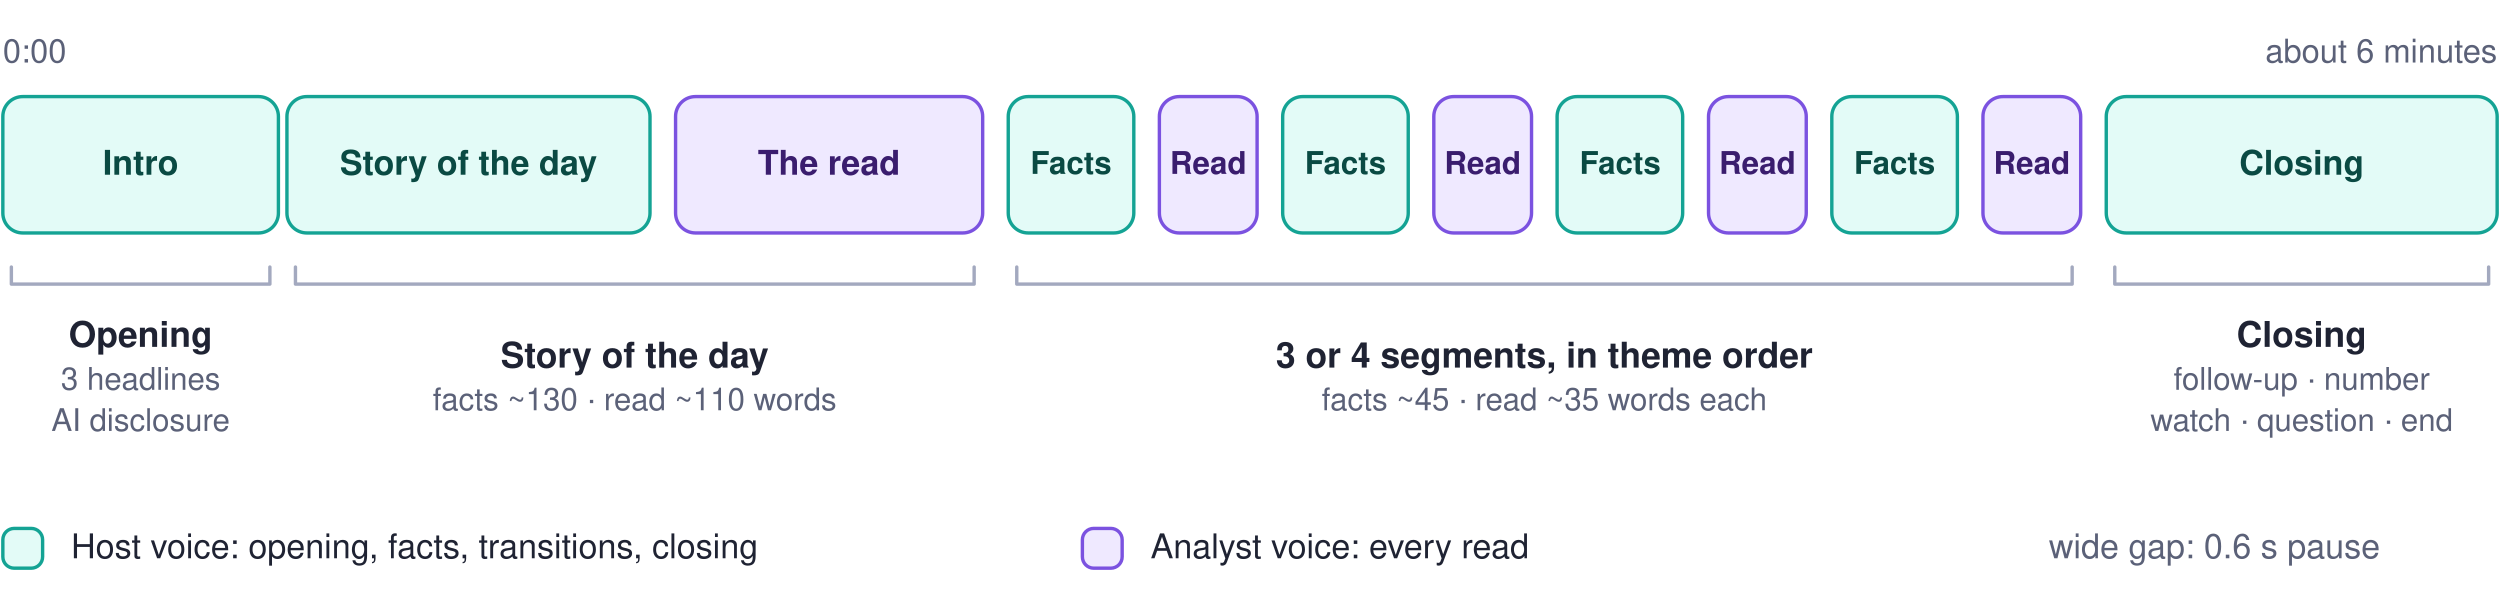
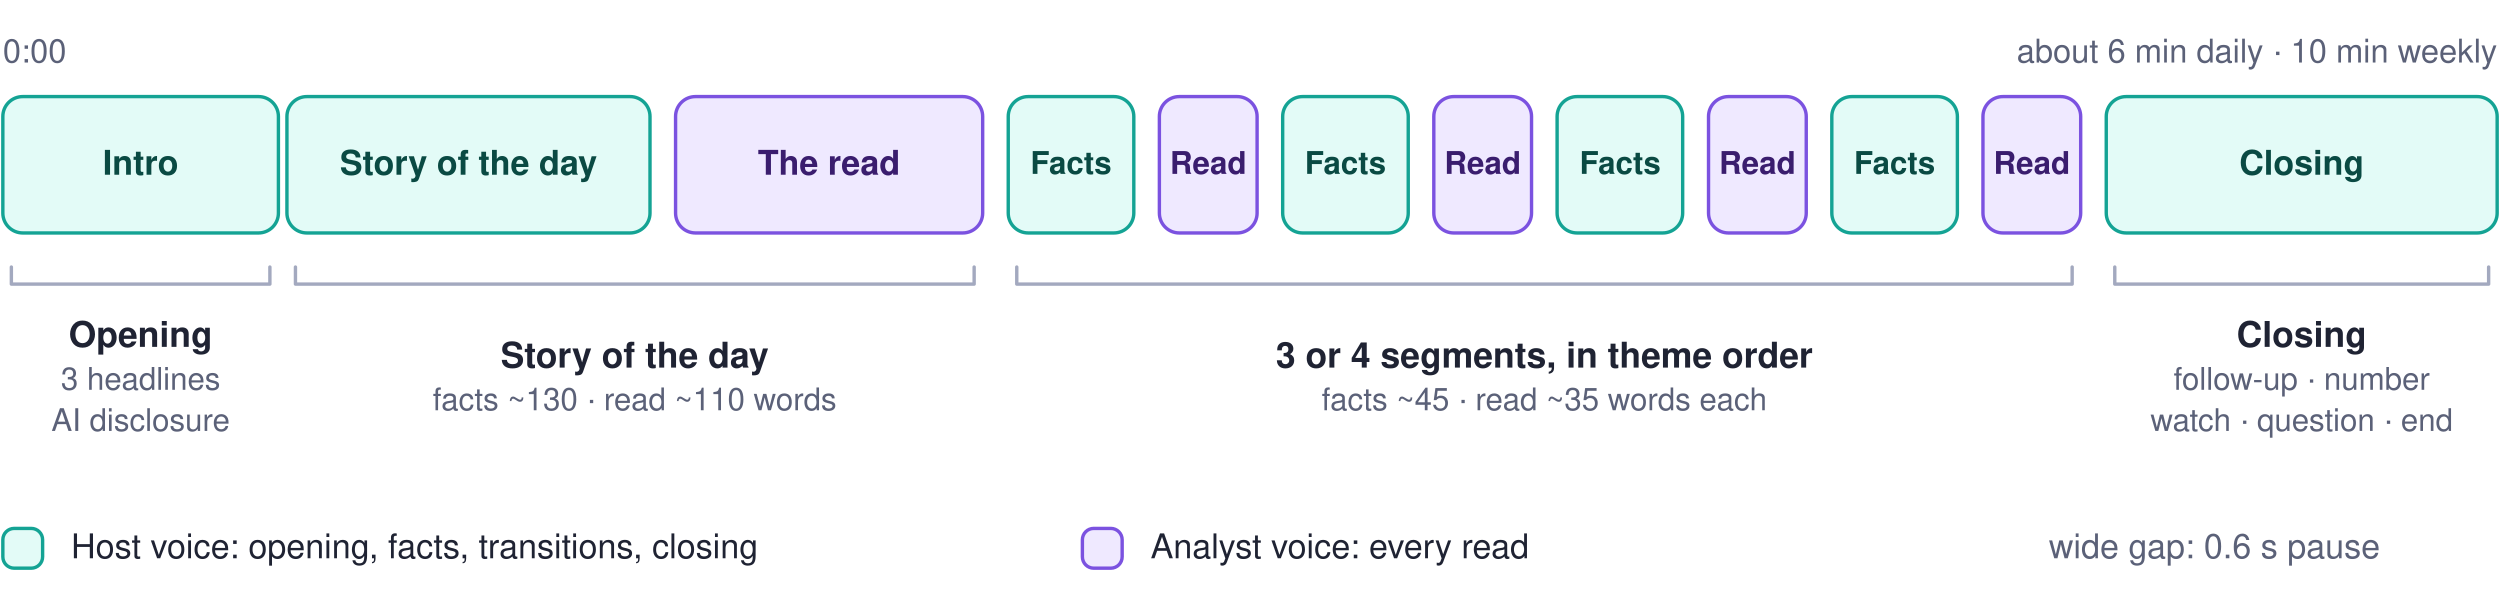
<svg xmlns="http://www.w3.org/2000/svg" viewBox="0 0 880 212" width="880" height="212" role="img" aria-label="Episode structure: two voices, facts then read">
  <text x="1.0" y="22.0" font-family="-apple-system, BlinkMacSystemFont, 'Segoe UI', Helvetica, Arial, sans-serif" font-size="11.5" font-weight="500" fill="#5b6178" text-anchor="start">0:00</text>
-   <text x="879.0" y="22.0" font-family="-apple-system, BlinkMacSystemFont, 'Segoe UI', Helvetica, Arial, sans-serif" font-size="11.5" font-weight="500" fill="#5b6178" text-anchor="end">about 6 minutes</text>
+   <text x="879.0" y="22.0" font-family="-apple-system, BlinkMacSystemFont, 'Segoe UI', Helvetica, Arial, sans-serif" font-size="11.5" font-weight="500" fill="#5b6178" text-anchor="end">about 6 min daily · 10 min weekly</text>
  <g class="box">
    <rect x="1.0" y="34.0" width="97.0" height="48.0" rx="7" fill="#e3fbf7" stroke="#14a394" stroke-width="1.2" class="frame" />
    <text x="49.5" y="61.5" font-family="-apple-system, BlinkMacSystemFont, 'Segoe UI', Helvetica, Arial, sans-serif" font-size="12" font-weight="650" fill="#0a4a43" text-anchor="middle">Intro</text>
  </g>
  <g class="box">
    <rect x="101.0" y="34.0" width="127.8" height="48.0" rx="7" fill="#e3fbf7" stroke="#14a394" stroke-width="1.2" class="frame" />
    <text x="164.9" y="61.5" font-family="-apple-system, BlinkMacSystemFont, 'Segoe UI', Helvetica, Arial, sans-serif" font-size="12" font-weight="650" fill="#0a4a43" text-anchor="middle">Story of the day</text>
  </g>
  <g class="box">
    <rect x="237.8" y="34.0" width="108.1" height="48.0" rx="7" fill="#efe9ff" stroke="#7b52e0" stroke-width="1.2" class="frame" />
    <text x="291.8" y="61.5" font-family="-apple-system, BlinkMacSystemFont, 'Segoe UI', Helvetica, Arial, sans-serif" font-size="12" font-weight="650" fill="#3a1d6e" text-anchor="middle">The read</text>
  </g>
  <g class="box">
    <rect x="354.9" y="34.0" width="44.2" height="48.0" rx="7" fill="#e3fbf7" stroke="#14a394" stroke-width="1.2" class="frame" />
    <text x="377.0" y="61.2" font-family="-apple-system, BlinkMacSystemFont, 'Segoe UI', Helvetica, Arial, sans-serif" font-size="11" font-weight="650" fill="#0a4a43" text-anchor="middle">Facts</text>
  </g>
  <g class="box">
    <rect x="408.1" y="34.0" width="34.4" height="48.0" rx="7" fill="#efe9ff" stroke="#7b52e0" stroke-width="1.2" class="frame" />
    <text x="425.3" y="61.2" font-family="-apple-system, BlinkMacSystemFont, 'Segoe UI', Helvetica, Arial, sans-serif" font-size="11" font-weight="650" fill="#3a1d6e" text-anchor="middle">Read</text>
  </g>
  <g class="box">
    <rect x="451.5" y="34.0" width="44.2" height="48.0" rx="7" fill="#e3fbf7" stroke="#14a394" stroke-width="1.2" class="frame" />
    <text x="473.6" y="61.2" font-family="-apple-system, BlinkMacSystemFont, 'Segoe UI', Helvetica, Arial, sans-serif" font-size="11" font-weight="650" fill="#0a4a43" text-anchor="middle">Facts</text>
  </g>
  <g class="box">
    <rect x="504.7" y="34.0" width="34.4" height="48.0" rx="7" fill="#efe9ff" stroke="#7b52e0" stroke-width="1.2" class="frame" />
    <text x="521.9" y="61.2" font-family="-apple-system, BlinkMacSystemFont, 'Segoe UI', Helvetica, Arial, sans-serif" font-size="11" font-weight="650" fill="#3a1d6e" text-anchor="middle">Read</text>
  </g>
  <g class="box">
    <rect x="548.1" y="34.0" width="44.2" height="48.0" rx="7" fill="#e3fbf7" stroke="#14a394" stroke-width="1.2" class="frame" />
    <text x="570.3" y="61.2" font-family="-apple-system, BlinkMacSystemFont, 'Segoe UI', Helvetica, Arial, sans-serif" font-size="11" font-weight="650" fill="#0a4a43" text-anchor="middle">Facts</text>
  </g>
  <g class="box">
    <rect x="601.4" y="34.0" width="34.4" height="48.0" rx="7" fill="#efe9ff" stroke="#7b52e0" stroke-width="1.2" class="frame" />
    <text x="618.6" y="61.2" font-family="-apple-system, BlinkMacSystemFont, 'Segoe UI', Helvetica, Arial, sans-serif" font-size="11" font-weight="650" fill="#3a1d6e" text-anchor="middle">Read</text>
  </g>
  <g class="box">
    <rect x="644.8" y="34.0" width="44.2" height="48.0" rx="7" fill="#e3fbf7" stroke="#14a394" stroke-width="1.2" class="frame" />
    <text x="666.9" y="61.2" font-family="-apple-system, BlinkMacSystemFont, 'Segoe UI', Helvetica, Arial, sans-serif" font-size="11" font-weight="650" fill="#0a4a43" text-anchor="middle">Facts</text>
  </g>
  <g class="box">
    <rect x="698.0" y="34.0" width="34.4" height="48.0" rx="7" fill="#efe9ff" stroke="#7b52e0" stroke-width="1.2" class="frame" />
    <text x="715.2" y="61.2" font-family="-apple-system, BlinkMacSystemFont, 'Segoe UI', Helvetica, Arial, sans-serif" font-size="11" font-weight="650" fill="#3a1d6e" text-anchor="middle">Read</text>
  </g>
  <g class="box">
    <rect x="741.4" y="34.0" width="137.6" height="48.0" rx="7" fill="#e3fbf7" stroke="#14a394" stroke-width="1.2" class="frame" />
    <text x="810.2" y="61.5" font-family="-apple-system, BlinkMacSystemFont, 'Segoe UI', Helvetica, Arial, sans-serif" font-size="12" font-weight="650" fill="#0a4a43" text-anchor="middle">Closing</text>
  </g>
  <path d="M4.0,94 L4.0,100 L95.0,100 L95.0,94" fill="none" stroke="#a3a9bf" stroke-width="1.2" stroke-linecap="round" stroke-linejoin="round" />
  <g class="box">
    <rect x="2.0" y="106.0" width="95.0" height="54.0" rx="12" fill="none" stroke="none" stroke-width="1.2" class="frame" />
    <text x="49.5" y="122.1" font-family="-apple-system, BlinkMacSystemFont, 'Segoe UI', Helvetica, Arial, sans-serif" font-size="12.5" font-weight="700" fill="#1f2333" text-anchor="middle">Opening</text>
    <text x="49.5" y="137.2" font-family="-apple-system, BlinkMacSystemFont, 'Segoe UI', Helvetica, Arial, sans-serif" font-size="11" font-weight="400" fill="#5b6178" text-anchor="middle">3 headlines</text>
    <text x="49.5" y="151.7" font-family="-apple-system, BlinkMacSystemFont, 'Segoe UI', Helvetica, Arial, sans-serif" font-size="11" font-weight="400" fill="#5b6178" text-anchor="middle">AI disclosure</text>
  </g>
  <path d="M104.0,94 L104.0,100 L342.9,100 L342.9,94" fill="none" stroke="#a3a9bf" stroke-width="1.2" stroke-linecap="round" stroke-linejoin="round" />
  <g class="box">
    <rect x="102.0" y="106.0" width="242.9" height="54.0" rx="12" fill="none" stroke="none" stroke-width="1.2" class="frame" />
    <text x="223.4" y="129.4" font-family="-apple-system, BlinkMacSystemFont, 'Segoe UI', Helvetica, Arial, sans-serif" font-size="12.5" font-weight="700" fill="#1f2333" text-anchor="middle">Story of the day</text>
    <text x="223.4" y="144.4" font-family="-apple-system, BlinkMacSystemFont, 'Segoe UI', Helvetica, Arial, sans-serif" font-size="11" font-weight="400" fill="#5b6178" text-anchor="middle">facts ~130 · read ~110 words</text>
  </g>
  <path d="M357.9,94 L357.9,100 L729.4,100 L729.4,94" fill="none" stroke="#a3a9bf" stroke-width="1.2" stroke-linecap="round" stroke-linejoin="round" />
  <g class="box">
    <rect x="355.9" y="106.0" width="375.5" height="54.0" rx="12" fill="none" stroke="none" stroke-width="1.2" class="frame" />
    <text x="543.6" y="129.4" font-family="-apple-system, BlinkMacSystemFont, 'Segoe UI', Helvetica, Arial, sans-serif" font-size="12.5" font-weight="700" fill="#1f2333" text-anchor="middle">3 or 4 segments, in theme order</text>
    <text x="543.6" y="144.4" font-family="-apple-system, BlinkMacSystemFont, 'Segoe UI', Helvetica, Arial, sans-serif" font-size="11" font-weight="400" fill="#5b6178" text-anchor="middle">facts ~45 · read ~35 words each</text>
  </g>
  <path d="M744.4,94 L744.4,100 L876.0,100 L876.0,94" fill="none" stroke="#a3a9bf" stroke-width="1.2" stroke-linecap="round" stroke-linejoin="round" />
  <g class="box">
    <rect x="742.4" y="106.0" width="135.6" height="54.0" rx="12" fill="none" stroke="none" stroke-width="1.2" class="frame" />
    <text x="810.2" y="122.1" font-family="-apple-system, BlinkMacSystemFont, 'Segoe UI', Helvetica, Arial, sans-serif" font-size="12.5" font-weight="700" fill="#1f2333" text-anchor="middle">Closing</text>
    <text x="810.2" y="137.2" font-family="-apple-system, BlinkMacSystemFont, 'Segoe UI', Helvetica, Arial, sans-serif" font-size="11" font-weight="400" fill="#5b6178" text-anchor="middle">follow-up · number</text>
    <text x="810.2" y="151.7" font-family="-apple-system, BlinkMacSystemFont, 'Segoe UI', Helvetica, Arial, sans-serif" font-size="11" font-weight="400" fill="#5b6178" text-anchor="middle">watch · question · end</text>
  </g>
  <rect x="1.0" y="186.0" width="14.0" height="14.0" rx="4" fill="#e3fbf7" stroke="#14a394" stroke-width="1.2" />
  <g class="box">
    <rect x="21.0" y="182.0" width="346.6" height="22.0" rx="12" fill="none" stroke="none" stroke-width="1.2" class="frame" />
    <text x="25.0" y="196.5" font-family="-apple-system, BlinkMacSystemFont, 'Segoe UI', Helvetica, Arial, sans-serif" font-size="12" font-weight="500" fill="#1f2333" text-anchor="start">Host voice: opening, facts, transitions, closing</text>
  </g>
  <rect x="381.0" y="186.0" width="14.0" height="14.0" rx="4" fill="#efe9ff" stroke="#7b52e0" stroke-width="1.2" />
  <g class="box">
    <rect x="401.0" y="182.0" width="192.0" height="22.0" rx="12" fill="none" stroke="none" stroke-width="1.2" class="frame" />
    <text x="405.0" y="196.5" font-family="-apple-system, BlinkMacSystemFont, 'Segoe UI', Helvetica, Arial, sans-serif" font-size="12" font-weight="500" fill="#1f2333" text-anchor="start">Analyst voice: every read</text>
  </g>
  <g class="box">
    <rect x="680.0" y="182.0" width="199.0" height="22.0" rx="12" fill="none" stroke="none" stroke-width="1.2" class="frame" />
    <text x="779.5" y="196.5" font-family="-apple-system, BlinkMacSystemFont, 'Segoe UI', Helvetica, Arial, sans-serif" font-size="12" font-weight="500" fill="#5b6178" text-anchor="middle">wide gap: 0.6 s pause</text>
  </g>
</svg>
